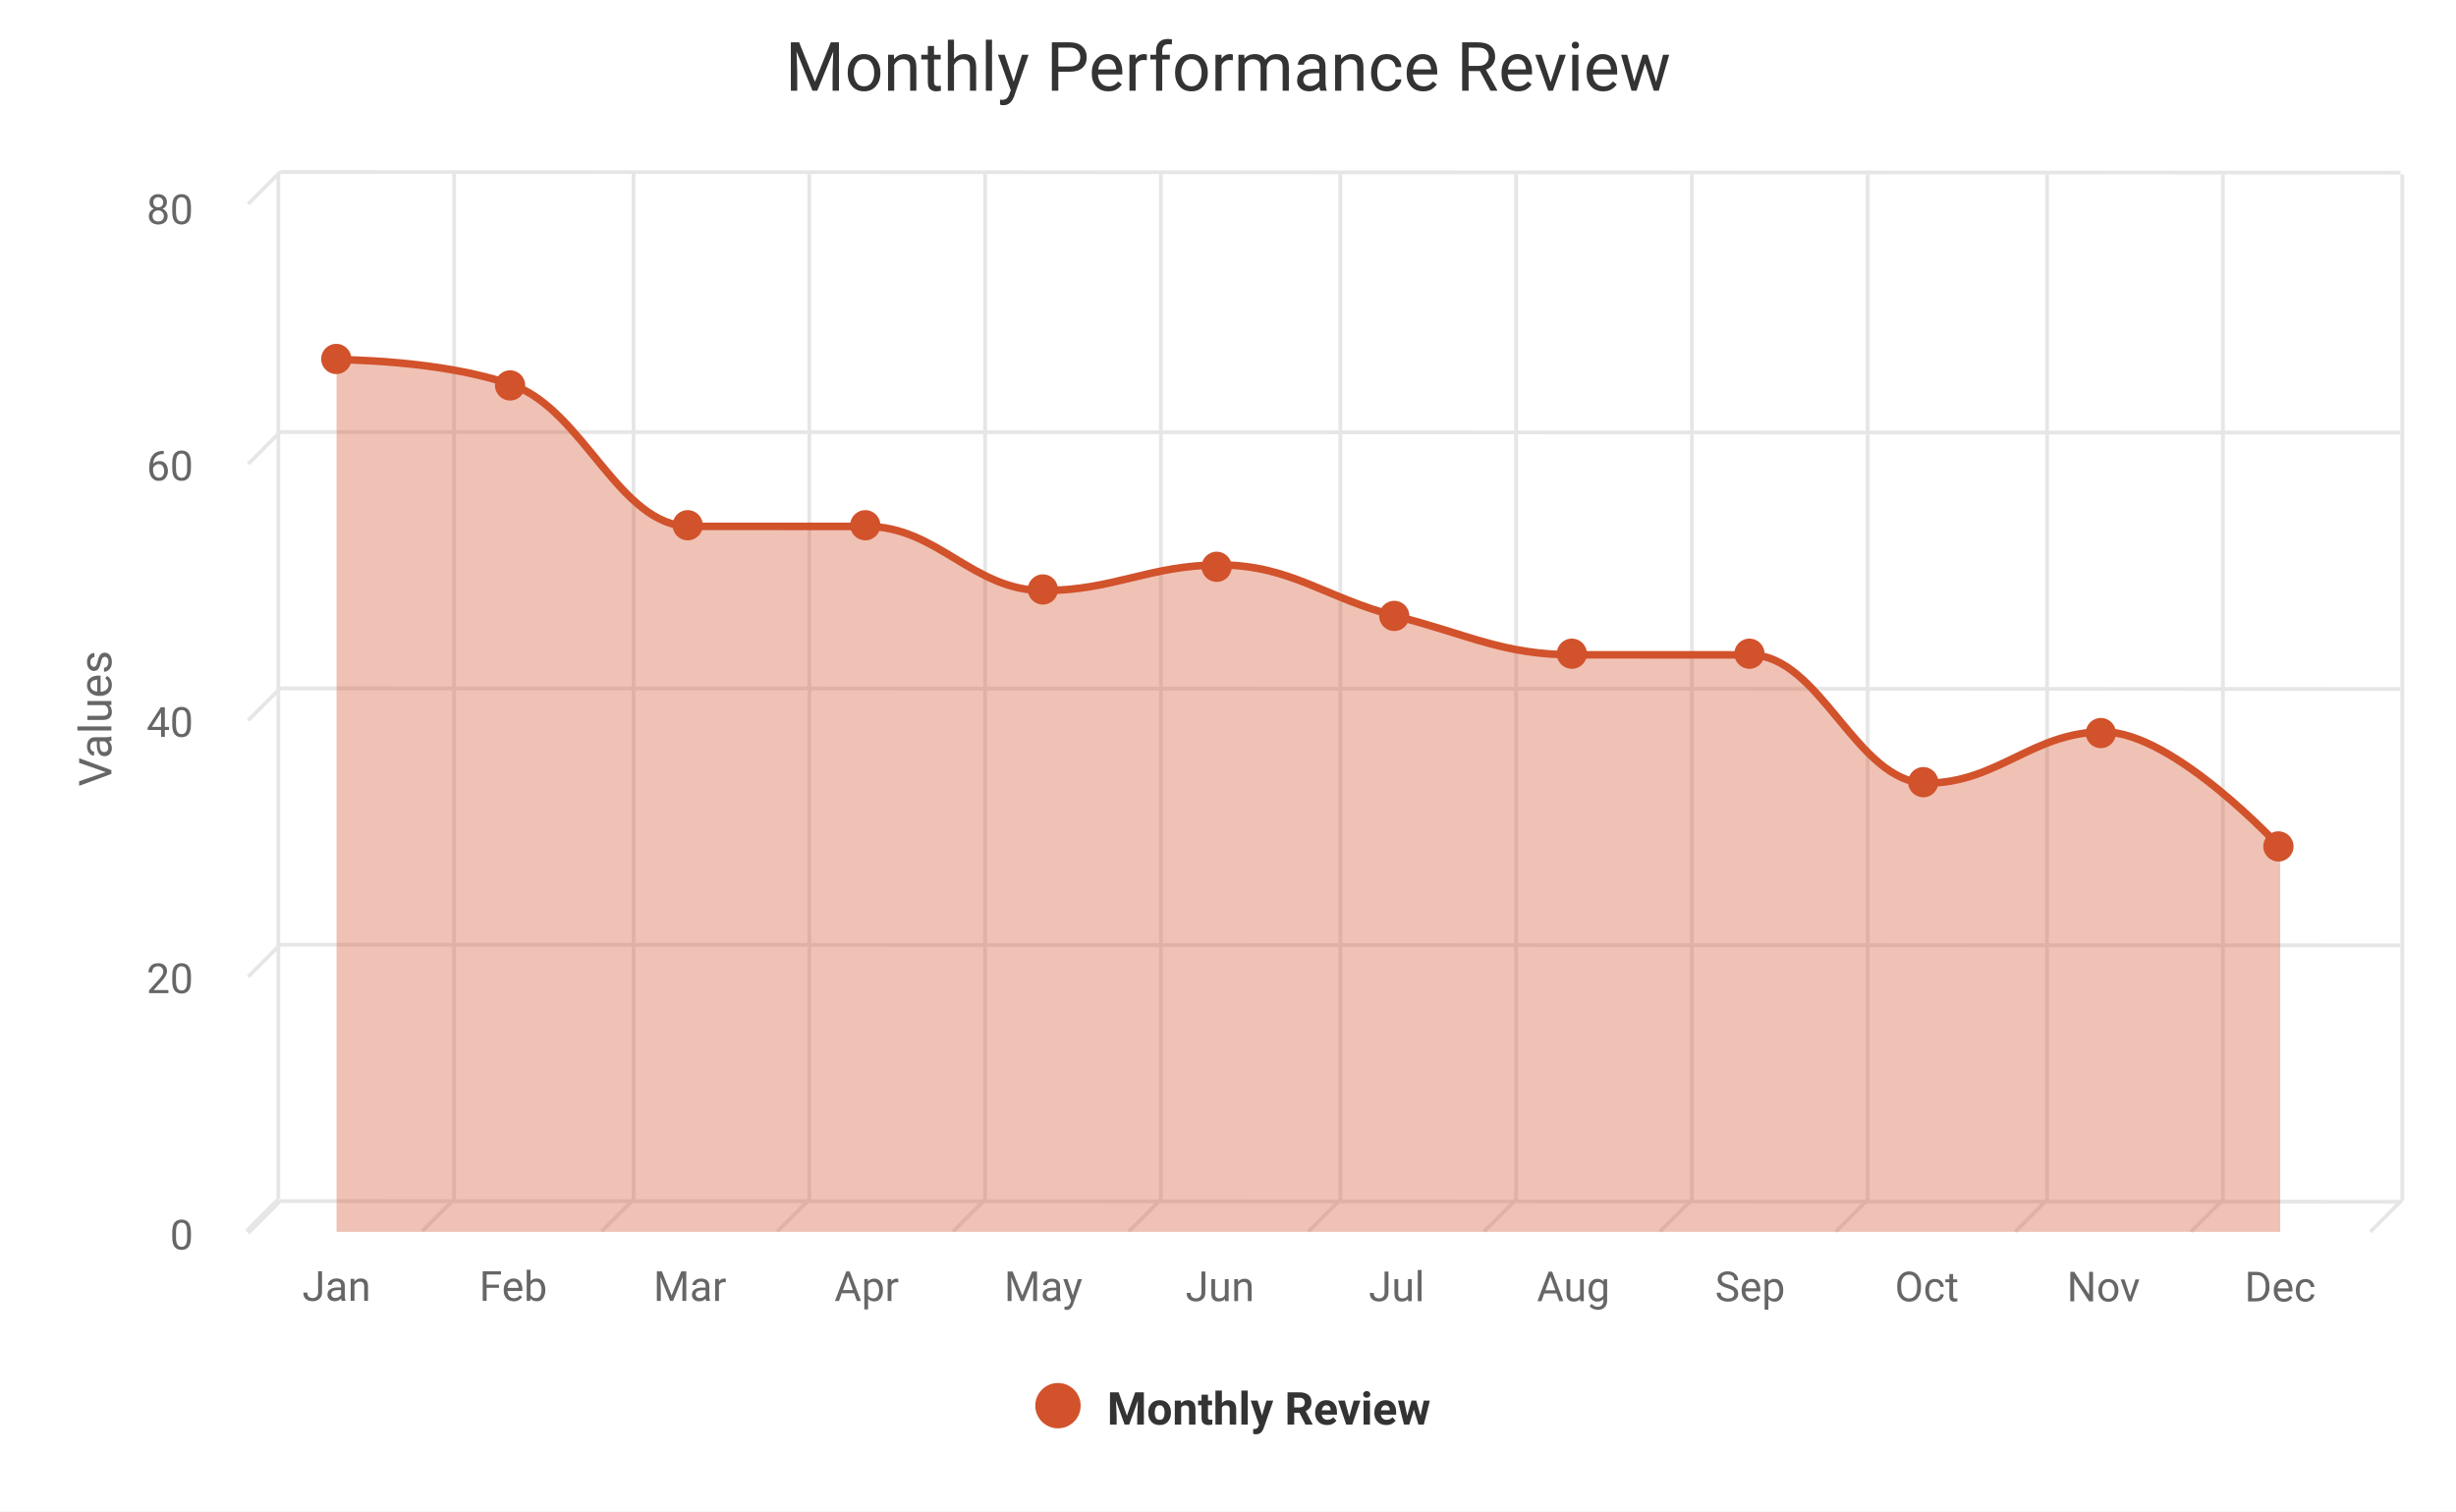
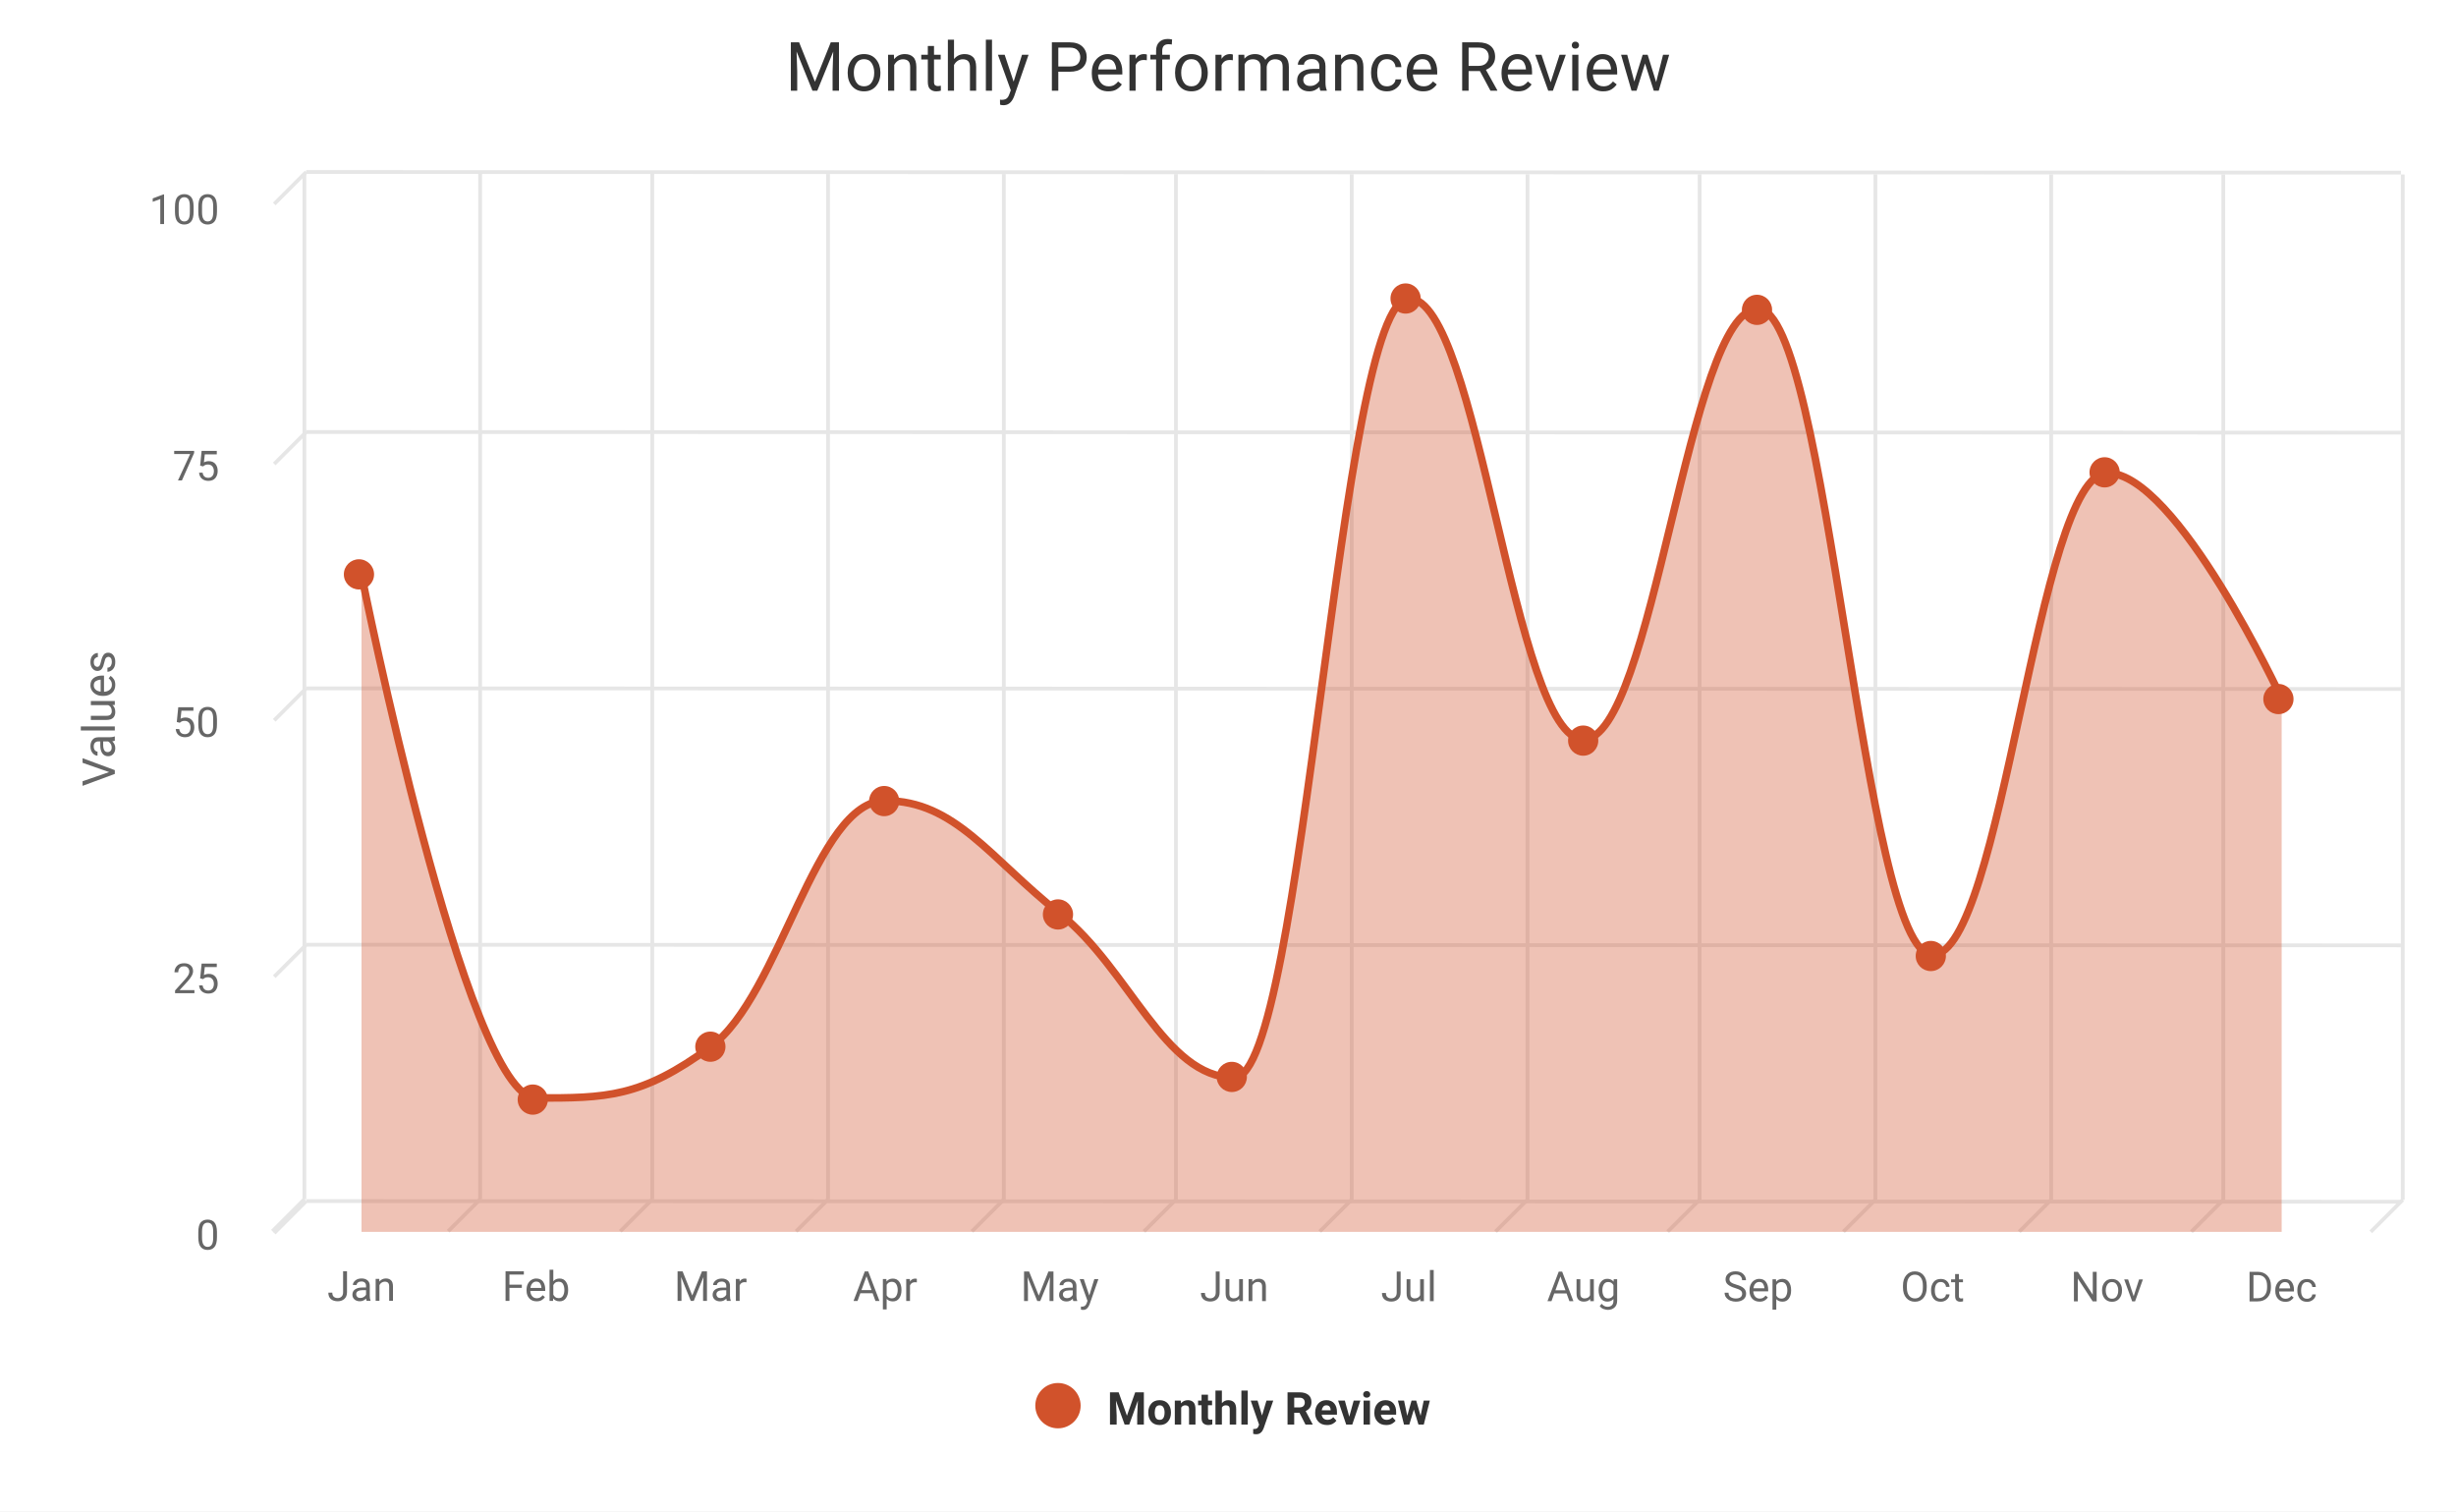
<svg xmlns="http://www.w3.org/2000/svg" version="1.1" class="highcharts-root" style="font-family: Roboto; font-size: 12px;" width="650" height="400" viewBox="0 0 650 400" aria-label="Interactive chart" aria-hidden="false">
  <defs aria-hidden="true">
-     <clipPath id="highcharts-rqmbkfw-3518-">
+     <clipPath id="highcharts-jren4wh-378-">
      <rect x="0" y="0" width="650" height="400" fill="none" />
    </clipPath>
-     <clipPath id="highcharts-rqmbkfw-3531-">
+     <clipPath id="highcharts-jren4wh-391-">
      <rect x="0" y="0" width="650" height="400" fill="none" />
    </clipPath>
  </defs>
  <rect fill="#ffffff" class="highcharts-background" x="0" y="0" width="650" height="400" rx="0" ry="0" aria-hidden="true" />
  <g stroke-linejoin="round" class="highcharts-3d-frame highcharts-3d-frame-bottom" data-z-index="-1000" aria-hidden="true">
-     <path fill="none" d="M 64.723 326.798 L 626.85 326.969 L 635.325 318.495 L 73.198 318.324 Z" visibility="hidden" />
-     <path fill="none" d="M 74.15 317.372 L 635.308 317.543 L 626.85 326 L 65.692 325.829 Z" />
-     <path fill="none" d="M 64.723 326.798 L 73.198 318.324 L 74.15 317.372 L 65.692 325.829 Z" visibility="hidden" />
-     <path fill="none" d="M 635.325 318.495 L 626.85 326.969 L 626.85 326 L 635.308 317.543 Z" />
-     <path fill="none" d="M 626.85 326.969 L 64.723 326.798 L 65.692 325.829 L 626.85 326 Z" />
-     <path fill="none" d="M 73.198 318.324 L 635.325 318.495 L 635.308 317.543 L 74.15 317.372 Z" visibility="hidden" />
+     <path fill="none" d="M 71.613 326.8 L 626.96 326.969 L 635.435 318.495 L 80.088 318.326 Z" visibility="hidden" />
+     <path fill="none" d="M 81.04 317.374 L 635.418 317.543 L 626.96 326 L 72.582 325.831 Z" />
+     <path fill="none" d="M 71.613 326.8 L 80.088 318.326 L 81.04 317.374 L 72.582 325.831 Z" visibility="hidden" />
+     <path fill="none" d="M 635.435 318.495 L 626.96 326.969 L 626.96 326 L 635.418 317.543 Z" />
+     <path fill="none" d="M 626.96 326.969 L 71.613 326.8 L 72.582 325.831 L 626.96 326 Z" />
+     <path fill="none" d="M 80.088 318.326 L 635.435 318.495 L 635.418 317.543 L 81.04 317.374 Z" visibility="hidden" />
  </g>
  <g stroke-linejoin="round" class="highcharts-3d-frame highcharts-3d-frame-left" data-z-index="-1000" aria-hidden="true">
-     <path fill="none" d="M 64.723 326.798 L 65.692 325.829 L 74.15 317.372 L 73.198 318.324 Z" visibility="hidden" />
-     <path fill="none" d="M 73.198 45.983 L 74.15 46 L 65.692 54.457 L 64.723 54.457 Z" />
-     <path fill="none" d="M 73.198 318.324 L 73.198 45.983 L 64.723 54.457 L 64.723 326.798 Z" visibility="hidden" />
-     <path fill="none" d="M 74.15 46 L 74.15 317.372 L 65.692 325.829 L 65.692 54.457 Z" />
-     <path fill="none" d="M 64.723 326.798 L 64.723 54.457 L 65.692 54.457 L 65.692 325.829 Z" />
-     <path fill="none" d="M 73.198 45.983 L 73.198 318.324 L 74.15 317.372 L 74.15 46 Z" visibility="hidden" />
+     <path fill="none" d="M 71.613 326.8 L 72.582 325.831 L 81.04 317.374 L 80.088 318.326 Z" visibility="hidden" />
+     <path fill="none" d="M 80.088 45.983 L 81.04 46 L 72.582 54.457 L 71.613 54.457 Z" />
+     <path fill="none" d="M 80.088 318.326 L 80.088 45.983 L 71.613 54.457 L 71.613 326.8 Z" visibility="hidden" />
+     <path fill="none" d="M 81.04 46 L 81.04 317.374 L 72.582 325.831 L 72.582 54.457 Z" />
+     <path fill="none" d="M 71.613 326.8 L 71.613 54.457 L 72.582 54.457 L 72.582 325.831 Z" />
+     <path fill="none" d="M 80.088 45.983 L 80.088 318.326 L 81.04 317.374 L 81.04 46 Z" visibility="hidden" />
  </g>
  <g stroke-linejoin="round" class="highcharts-3d-frame highcharts-3d-frame-back" data-z-index="-1000" aria-hidden="true">
-     <path fill="none" d="M 635.325 318.495 L 73.198 318.324 L 74.15 317.372 L 635.308 317.543 Z" visibility="hidden" />
-     <path fill="none" d="M 73.198 45.983 L 635.325 46.154 L 635.308 46.171 L 74.15 46 Z" />
-     <path fill="none" d="M 73.198 318.324 L 73.198 45.983 L 74.15 46 L 74.15 317.372 Z" visibility="hidden" />
-     <path fill="none" d="M 635.325 46.154 L 635.325 318.495 L 635.308 317.543 L 635.308 46.171 Z" />
-     <path fill="none" d="M 74.15 46 L 635.308 46.171 L 635.308 317.543 L 74.15 317.372 Z" />
-     <path fill="none" d="M 73.198 318.324 L 635.325 318.495 L 635.325 46.154 L 73.198 45.983 Z" visibility="hidden" />
+     <path fill="none" d="M 635.435 318.495 L 80.088 318.326 L 81.04 317.374 L 635.418 317.543 Z" visibility="hidden" />
+     <path fill="none" d="M 80.088 45.983 L 635.435 46.152 L 635.418 46.169 L 81.04 46 Z" />
+     <path fill="none" d="M 80.088 318.326 L 80.088 45.983 L 81.04 46 L 81.04 317.374 Z" visibility="hidden" />
+     <path fill="none" d="M 635.435 46.152 L 635.435 318.495 L 635.418 317.543 L 635.418 46.169 Z" />
+     <path fill="none" d="M 81.04 46 L 635.418 46.169 L 635.418 317.543 L 81.04 317.374 Z" />
+     <path fill="none" d="M 80.088 318.326 L 635.435 318.495 L 635.435 46.152 L 80.088 45.983 Z" visibility="hidden" />
  </g>
-   <rect fill="none" class="highcharts-plot-background" x="61" y="46" width="579" height="280" aria-hidden="true" />
+   <rect fill="none" class="highcharts-plot-background" x="68" y="46" width="572" height="280" aria-hidden="true" />
  <g class="highcharts-pane-group" data-z-index="0" aria-hidden="true" />
  <g class="highcharts-grid highcharts-xaxis-grid" data-z-index="1" aria-hidden="true">
-     <path fill="none" stroke="#e6e6e6" stroke-width="1" stroke-dasharray="none" data-z-index="1" class="highcharts-grid-line" d="M 120.187 46.014 L 120.187 317.386 M 111.728 325.843 L 120.187 317.386" opacity="1" />
-     <path fill="none" stroke="#e6e6e6" stroke-width="1" stroke-dasharray="none" data-z-index="1" class="highcharts-grid-line" d="M 167.677 46.028 L 167.677 317.4 M 159.218 325.858 L 167.677 317.4" opacity="1" />
-     <path fill="none" stroke="#e6e6e6" stroke-width="1" stroke-dasharray="none" data-z-index="1" class="highcharts-grid-line" d="M 214.197 46.043 L 214.197 317.414 M 205.739 325.872 L 214.197 317.414" opacity="1" />
-     <path fill="none" stroke="#e6e6e6" stroke-width="1" stroke-dasharray="none" data-z-index="1" class="highcharts-grid-line" d="M 260.718 46.057 L 260.718 317.429 M 252.26 325.886 L 260.718 317.429" opacity="1" />
-     <path fill="none" stroke="#e6e6e6" stroke-width="1" stroke-dasharray="none" data-z-index="1" class="highcharts-grid-line" d="M 307.239 46.071 L 307.239 317.443 M 298.781 325.9 L 307.239 317.443" opacity="1" />
-     <path fill="none" stroke="#e6e6e6" stroke-width="1" stroke-dasharray="none" data-z-index="1" class="highcharts-grid-line" d="M 354.729 46.085 L 354.729 317.457 M 346.271 325.915 L 354.729 317.457" opacity="1" />
-     <path fill="none" stroke="#e6e6e6" stroke-width="1" stroke-dasharray="none" data-z-index="1" class="highcharts-grid-line" d="M 401.25 46.1 L 401.25 317.471 M 392.792 325.929 L 401.25 317.471" opacity="1" />
-     <path fill="none" stroke="#e6e6e6" stroke-width="1" stroke-dasharray="none" data-z-index="1" class="highcharts-grid-line" d="M 447.771 46.114 L 447.771 317.486 M 439.312 325.943 L 447.771 317.486" opacity="1" />
-     <path fill="none" stroke="#e6e6e6" stroke-width="1" stroke-dasharray="none" data-z-index="1" class="highcharts-grid-line" d="M 494.292 46.128 L 494.292 317.5 M 485.833 325.957 L 494.292 317.5" opacity="1" />
-     <path fill="none" stroke="#e6e6e6" stroke-width="1" stroke-dasharray="none" data-z-index="1" class="highcharts-grid-line" d="M 541.782 46.142 L 541.782 317.514 M 533.323 325.972 L 541.782 317.514" opacity="1" />
-     <path fill="none" stroke="#e6e6e6" stroke-width="1" stroke-dasharray="none" data-z-index="1" class="highcharts-grid-line" d="M 588.303 46.157 L 588.303 317.528 M 579.844 325.986 L 588.303 317.528" opacity="1" />
-     <path fill="none" stroke="#e6e6e6" stroke-width="1" stroke-dasharray="none" data-z-index="1" class="highcharts-grid-line" d="M 635.793 46.171 L 635.793 317.543 M 627.334 326 L 635.793 317.543" opacity="1" />
-     <path fill="none" stroke="#e6e6e6" stroke-width="1" stroke-dasharray="none" data-z-index="1" class="highcharts-grid-line" d="M 73.666 46 L 73.666 317.372 M 65.207 325.829 L 73.666 317.372" opacity="1" />
+     <path fill="none" stroke="#e6e6e6" stroke-width="1" stroke-dasharray="none" data-z-index="1" class="highcharts-grid-line" d="M 127.077 46.014 L 127.077 317.388 M 118.618 325.845 L 127.077 317.388" opacity="1" />
+     <path fill="none" stroke="#e6e6e6" stroke-width="1" stroke-dasharray="none" data-z-index="1" class="highcharts-grid-line" d="M 172.629 46.028 L 172.629 317.402 M 164.17 325.859 L 172.629 317.402" opacity="1" />
+     <path fill="none" stroke="#e6e6e6" stroke-width="1" stroke-dasharray="none" data-z-index="1" class="highcharts-grid-line" d="M 219.15 46.042 L 219.15 317.416 M 210.692 325.873 L 219.15 317.416" opacity="1" />
+     <path fill="none" stroke="#e6e6e6" stroke-width="1" stroke-dasharray="none" data-z-index="1" class="highcharts-grid-line" d="M 265.671 46.056 L 265.671 317.43 M 257.213 325.887 L 265.671 317.43" opacity="1" />
+     <path fill="none" stroke="#e6e6e6" stroke-width="1" stroke-dasharray="none" data-z-index="1" class="highcharts-grid-line" d="M 311.224 46.07 L 311.224 317.444 M 302.765 325.901 L 311.224 317.444" opacity="1" />
+     <path fill="none" stroke="#e6e6e6" stroke-width="1" stroke-dasharray="none" data-z-index="1" class="highcharts-grid-line" d="M 357.745 46.084 L 357.745 317.458 M 349.286 325.915 L 357.745 317.458" opacity="1" />
+     <path fill="none" stroke="#e6e6e6" stroke-width="1" stroke-dasharray="none" data-z-index="1" class="highcharts-grid-line" d="M 404.266 46.098 L 404.266 317.472 M 395.807 325.93 L 404.266 317.472" opacity="1" />
+     <path fill="none" stroke="#e6e6e6" stroke-width="1" stroke-dasharray="none" data-z-index="1" class="highcharts-grid-line" d="M 449.818 46.112 L 449.818 317.486 M 441.359 325.943 L 449.818 317.486" opacity="1" />
+     <path fill="none" stroke="#e6e6e6" stroke-width="1" stroke-dasharray="none" data-z-index="1" class="highcharts-grid-line" d="M 496.339 46.127 L 496.339 317.5 M 487.881 325.958 L 496.339 317.5" opacity="1" />
+     <path fill="none" stroke="#e6e6e6" stroke-width="1" stroke-dasharray="none" data-z-index="1" class="highcharts-grid-line" d="M 542.86 46.141 L 542.86 317.514 M 534.402 325.972 L 542.86 317.514" opacity="1" />
+     <path fill="none" stroke="#e6e6e6" stroke-width="1" stroke-dasharray="none" data-z-index="1" class="highcharts-grid-line" d="M 588.412 46.155 L 588.412 317.528 M 579.954 325.986 L 588.412 317.528" opacity="1" />
+     <path fill="none" stroke="#e6e6e6" stroke-width="1" stroke-dasharray="none" data-z-index="1" class="highcharts-grid-line" d="M 635.903 46.169 L 635.903 317.543 M 627.444 326 L 635.903 317.543" opacity="1" />
+     <path fill="none" stroke="#e6e6e6" stroke-width="1" stroke-dasharray="none" data-z-index="1" class="highcharts-grid-line" d="M 80.556 46 L 80.556 317.374 M 72.097 325.831 L 80.556 317.374" opacity="1" />
  </g>
  <g class="highcharts-grid highcharts-zaxis-grid" data-z-index="1" aria-hidden="true" />
  <g class="highcharts-grid highcharts-yaxis-grid" data-z-index="1" aria-hidden="true">
-     <path fill="none" stroke="#e6e6e6" stroke-width="1" stroke-dasharray="none" data-z-index="1" class="highcharts-grid-line" d="M 74.15 317.856 L 635.308 318.027 M 65.692 326.314 L 74.15 317.856" opacity="1" />
-     <path fill="none" stroke="#e6e6e6" stroke-width="1" stroke-dasharray="none" data-z-index="1" class="highcharts-grid-line" d="M 74.15 250.013 L 635.308 250.184 M 65.692 258.471 L 74.15 250.013" opacity="1" />
-     <path fill="none" stroke="#e6e6e6" stroke-width="1" stroke-dasharray="none" data-z-index="1" class="highcharts-grid-line" d="M 74.15 182.17 L 635.308 182.341 M 65.692 190.628 L 74.15 182.17" opacity="1" />
-     <path fill="none" stroke="#e6e6e6" stroke-width="1" stroke-dasharray="none" data-z-index="1" class="highcharts-grid-line" d="M 74.15 114.328 L 635.308 114.498 M 65.692 122.785 L 74.15 114.328" opacity="1" />
-     <path fill="none" stroke="#e6e6e6" stroke-width="1" stroke-dasharray="none" data-z-index="1" class="highcharts-grid-line" d="M 74.15 45.515 L 635.308 45.686 M 65.692 53.973 L 74.15 45.515" opacity="1" />
+     <path fill="none" stroke="#e6e6e6" stroke-width="1" stroke-dasharray="none" data-z-index="1" class="highcharts-grid-line" d="M 81.04 317.858 L 635.418 318.027 M 72.582 326.316 L 81.04 317.858" opacity="1" />
+     <path fill="none" stroke="#e6e6e6" stroke-width="1" stroke-dasharray="none" data-z-index="1" class="highcharts-grid-line" d="M 81.04 250.015 L 635.418 250.184 M 72.582 258.472 L 81.04 250.015" opacity="1" />
+     <path fill="none" stroke="#e6e6e6" stroke-width="1" stroke-dasharray="none" data-z-index="1" class="highcharts-grid-line" d="M 81.04 182.171 L 635.418 182.34 M 72.582 190.629 L 81.04 182.171" opacity="1" />
+     <path fill="none" stroke="#e6e6e6" stroke-width="1" stroke-dasharray="none" data-z-index="1" class="highcharts-grid-line" d="M 81.04 114.328 L 635.418 114.497 M 72.582 122.785 L 81.04 114.328" opacity="1" />
+     <path fill="none" stroke="#e6e6e6" stroke-width="1" stroke-dasharray="none" data-z-index="1" class="highcharts-grid-line" d="M 81.04 45.515 L 635.418 45.684 M 72.582 53.973 L 81.04 45.515" opacity="1" />
  </g>
-   <rect fill="none" class="highcharts-plot-border" data-z-index="1" x="61" y="46" width="579" height="280" aria-hidden="true" />
+   <rect fill="none" class="highcharts-plot-border" data-z-index="1" x="68" y="46" width="572" height="280" aria-hidden="true" />
  <g class="highcharts-axis highcharts-xaxis" data-z-index="2" aria-hidden="true">
    <path fill="none" class="highcharts-axis-line" stroke="#ccd6eb" stroke-width="1" data-z-index="7" d="M 0 0" />
  </g>
  <g class="highcharts-axis highcharts-zaxis" data-z-index="2" aria-hidden="true">
    <path fill="none" class="highcharts-axis-line" data-z-index="7" d="M 0 0" />
  </g>
  <g class="highcharts-axis highcharts-yaxis" data-z-index="2" aria-hidden="true">
-     <text x="29.478" data-z-index="7" text-anchor="middle" transform="translate(0,0) rotate(270 29.47804 190.1432)" class="highcharts-axis-title" style="color: rgb(102, 102, 102); fill: rgb(102, 102, 102);" y="190.143" z="12.637">Values</text>
+     <text x="30.385" data-z-index="7" text-anchor="middle" transform="translate(0,0) rotate(270 30.3852 190.1442)" class="highcharts-axis-title" style="color: rgb(102, 102, 102); fill: rgb(102, 102, 102);" y="190.144" z="12.577">Values</text>
    <path fill="none" class="highcharts-axis-line" data-z-index="7" d="M 0 0" />
  </g>
  <g class="highcharts-series-group" data-z-index="3" aria-hidden="false">
-     <g class="highcharts-series highcharts-series-0 highcharts-areaspline-series" data-z-index="0.1" opacity="1" transform="translate(61,46) scale(1 1)" clip-path="url(#highcharts-rqmbkfw-3531-)" aria-hidden="true">
-       <path fill="rgb(209,82,43)" fill-opacity="0.35" d="M 28.073 49.17 C 28.073 49.17 56.131 49.17 74.836 55.969 C 93.542 62.767 102.894 93.282 121.6 93.297 C 140.305 93.311 149.658 93.297 168.363 93.311 C 187.068 93.325 196.421 110.286 215.126 110.286 C 233.831 110.286 243.184 103.516 261.889 103.516 C 280.594 103.516 289.947 112.344 308.652 117.099 C 327.358 121.853 336.71 127.275 355.415 127.289 C 374.121 127.304 383.473 127.289 402.179 127.304 C 420.884 127.318 430.237 161.239 448.942 161.239 C 467.647 161.239 477 147.685 495.705 147.685 C 514.41 147.685 542.468 178.228 542.468 178.228 L 542.468 280 C 542.468 280 514.41 280 495.705 280 C 477 280 467.647 280 448.942 280 C 430.237 280 420.884 280 402.179 280 C 383.473 280 374.121 280 355.415 280 C 336.71 280 327.358 280 308.652 280 C 289.947 280 280.594 280 261.889 280 C 243.184 280 233.831 280 215.126 280 C 196.421 280 187.068 280 168.363 280 C 149.658 280 140.305 280 121.6 280 C 102.894 280 93.542 280 74.836 280 C 56.131 280 28.073 280 28.073 280 Z" class="highcharts-area" data-z-index="0" />
-       <path fill="none" d="M 28.073 49.17 C 28.073 49.17 56.131 49.17 74.836 55.969 C 93.542 62.767 102.894 93.282 121.6 93.297 C 140.305 93.311 149.658 93.297 168.363 93.311 C 187.068 93.325 196.421 110.286 215.126 110.286 C 233.831 110.286 243.184 103.516 261.889 103.516 C 280.594 103.516 289.947 112.344 308.652 117.099 C 327.358 121.853 336.71 127.275 355.415 127.289 C 374.121 127.304 383.473 127.289 402.179 127.304 C 420.884 127.318 430.237 161.239 448.942 161.239 C 467.647 161.239 477 147.685 495.705 147.685 C 514.41 147.685 542.468 178.228 542.468 178.228" class="highcharts-graph" data-z-index="1" stroke="#d1522b" stroke-width="2" stroke-linejoin="round" stroke-linecap="round" />
+     <g class="highcharts-series highcharts-series-0 highcharts-areaspline-series" data-z-index="0.1" opacity="1" transform="translate(68,46) scale(1 1)" clip-path="url(#highcharts-jren4wh-391-)" aria-hidden="true">
+       <path fill="rgb(209,82,43)" fill-opacity="0.35" d="M 27.681 106.159 C 27.681 106.159 55.4 244.574 73.879 244.574 C 92.358 244.574 101.598 244.574 120.077 231.019 C 138.556 217.464 147.796 165.903 166.275 165.903 C 184.755 165.903 193.994 181.109 212.473 195.769 C 230.953 210.428 240.192 239.202 258.672 239.202 C 277.151 239.202 286.39 32.972 304.87 32.972 C 323.349 32.972 332.589 149.677 351.068 149.677 C 369.547 149.677 378.787 35.714 397.266 35.714 C 415.745 35.714 424.985 206.694 443.464 206.694 C 461.943 206.694 471.183 79.162 489.662 79.162 C 508.142 79.162 535.861 138.879 535.861 138.879 L 535.861 280 C 535.861 280 508.142 280 489.662 280 C 471.183 280 461.943 280 443.464 280 C 424.985 280 415.745 280 397.266 280 C 378.787 280 369.547 280 351.068 280 C 332.589 280 323.349 280 304.87 280 C 286.39 280 277.151 280 258.672 280 C 240.192 280 230.953 280 212.473 280 C 193.994 280 184.755 280 166.275 280 C 147.796 280 138.556 280 120.077 280 C 101.598 280 92.358 280 73.879 280 C 55.4 280 27.681 280 27.681 280 Z" class="highcharts-area" data-z-index="0" />
+       <path fill="none" d="M 27.681 106.159 C 27.681 106.159 55.4 244.574 73.879 244.574 C 92.358 244.574 101.598 244.574 120.077 231.019 C 138.556 217.464 147.796 165.903 166.275 165.903 C 184.755 165.903 193.994 181.109 212.473 195.769 C 230.953 210.428 240.192 239.202 258.672 239.202 C 277.151 239.202 286.39 32.972 304.87 32.972 C 323.349 32.972 332.589 149.677 351.068 149.677 C 369.547 149.677 378.787 35.714 397.266 35.714 C 415.745 35.714 424.985 206.694 443.464 206.694 C 461.943 206.694 471.183 79.162 489.662 79.162 C 508.142 79.162 535.861 138.879 535.861 138.879" class="highcharts-graph" data-z-index="1" stroke="#d1522b" stroke-width="2" stroke-linejoin="round" stroke-linecap="round" />
    </g>
-     <g class="highcharts-markers highcharts-series-0 highcharts-areaspline-series" data-z-index="0.1" opacity="1" transform="translate(61,46) scale(1 1)" clip-path="none" aria-hidden="false">
-       <path fill="#d1522b" d="M 28 53 A 4 4 0 1 1 28.004 53 Z" opacity="1" class="highcharts-point" tabindex="-1" role="img" aria-label="Jan, 68 units. Monthly Review." style="outline: none;" />
-       <path fill="#d1522b" d="M 74 60 A 4 4 0 1 1 74.004 60 Z" opacity="1" class="highcharts-point" tabindex="-1" role="img" aria-label="Feb, 66 units. Monthly Review." style="outline: none;" />
-       <path fill="#d1522b" d="M 121 97 A 4 4 0 1 1 121.004 97 Z" opacity="1" class="highcharts-point" tabindex="-1" role="img" aria-label="Mar, 55 units. Monthly Review." style="outline: none;" />
-       <path fill="#d1522b" d="M 168 97 A 4 4 0 1 1 168.004 97 Z" opacity="1" class="highcharts-point" tabindex="-1" role="img" aria-label="Apr, 55 units. Monthly Review." style="outline: none;" />
-       <path fill="#d1522b" d="M 215 114 A 4 4 0 1 1 215.004 114 Z" opacity="1" class="highcharts-point" tabindex="-1" role="img" aria-label="May, 50 units. Monthly Review." style="outline: none;" />
-       <path fill="#d1522b" d="M 261 108 A 4 4 0 1 1 261.004 108 Z" opacity="1" class="highcharts-point" tabindex="-1" role="img" aria-label="Jun, 52 units. Monthly Review." style="outline: none;" />
-       <path fill="#d1522b" d="M 308 121 A 4 4 0 1 1 308.004 121 Z" opacity="1" class="highcharts-point" tabindex="-1" role="img" aria-label="Jul, 48 units. Monthly Review." style="outline: none;" />
-       <path fill="#d1522b" d="M 355 131 A 4 4 0 1 1 355.004 131 Z" opacity="1" class="highcharts-point" tabindex="-1" role="img" aria-label="Aug, 45 units. Monthly Review." style="outline: none;" />
-       <path fill="#d1522b" d="M 402 131 A 4 4 0 1 1 402.004 131 Z" opacity="1" class="highcharts-point" tabindex="-1" role="img" aria-label="Sep, 45 units. Monthly Review." style="outline: none;" />
-       <path fill="#d1522b" d="M 448 165 A 4 4 0 1 1 448.004 165 Z" opacity="1" class="highcharts-point" tabindex="-1" role="img" aria-label="Oct, 35 units. Monthly Review." style="outline: none;" />
-       <path fill="#d1522b" d="M 495 152 A 4 4 0 1 1 495.004 152 Z" opacity="1" class="highcharts-point" tabindex="-1" role="img" aria-label="Nov, 39 units. Monthly Review." style="outline: none;" />
-       <path fill="#d1522b" d="M 542 182 A 4 4 0 1 1 542.004 182 Z" opacity="1" class="highcharts-point" tabindex="-1" role="img" aria-label="Dec, 30 units. Monthly Review." style="outline: none;" />
+     <g class="highcharts-markers highcharts-series-0 highcharts-areaspline-series" data-z-index="0.1" opacity="1" transform="translate(68,46) scale(1 1)" clip-path="none" aria-hidden="false">
+       <path fill="#d1522b" d="M 27 110 A 4 4 0 1 1 27.004 110 Z" opacity="1" class="highcharts-point" tabindex="-1" role="img" aria-label="Jan, 64 units. Monthly Review." style="outline: none;" />
+       <path fill="#d1522b" d="M 73 249 A 4 4 0 1 1 73.004 249 Z" opacity="1" class="highcharts-point" tabindex="-1" role="img" aria-label="Feb, 13 units. Monthly Review." style="outline: none;" />
+       <path fill="#d1522b" d="M 120 235 A 4 4 0 1 1 120.004 235 Z" opacity="1" class="highcharts-point" tabindex="-1" role="img" aria-label="Mar, 18 units. Monthly Review." style="outline: none;" />
+       <path fill="#d1522b" d="M 166 170 A 4 4 0 1 1 166.004 170 Z" opacity="1" class="highcharts-point" tabindex="-1" role="img" aria-label="Apr, 42 units. Monthly Review." style="outline: none;" />
+       <path fill="#d1522b" d="M 212 200 A 4 4 0 1 1 212.004 200 Z" opacity="1" class="highcharts-point" tabindex="-1" role="img" aria-label="May, 31 units. Monthly Review." style="outline: none;" />
+       <path fill="#d1522b" d="M 258 243 A 4 4 0 1 1 258.004 243 Z" opacity="1" class="highcharts-point" tabindex="-1" role="img" aria-label="Jun, 15 units. Monthly Review." style="outline: none;" />
+       <path fill="#d1522b" d="M 304 37 A 4 4 0 1 1 304.004 37 Z" opacity="1" class="highcharts-point" tabindex="-1" role="img" aria-label="Jul, 91 units. Monthly Review." style="outline: none;" />
+       <path fill="#d1522b" d="M 351 154 A 4 4 0 1 1 351.004 154 Z" opacity="1" class="highcharts-point" tabindex="-1" role="img" aria-label="Aug, 48 units. Monthly Review." style="outline: none;" />
+       <path fill="#d1522b" d="M 397 40 A 4 4 0 1 1 397.004 40 Z" opacity="1" class="highcharts-point" tabindex="-1" role="img" aria-label="Sep, 90 units. Monthly Review." style="outline: none;" />
+       <path fill="#d1522b" d="M 443 211 A 4 4 0 1 1 443.004 211 Z" opacity="1" class="highcharts-point" tabindex="-1" role="img" aria-label="Oct, 27 units. Monthly Review." style="outline: none;" />
+       <path fill="#d1522b" d="M 489 83 A 4 4 0 1 1 489.004 83 Z" opacity="1" class="highcharts-point" tabindex="-1" role="img" aria-label="Nov, 74 units. Monthly Review." style="outline: none;" />
+       <path fill="#d1522b" d="M 535 143 A 4 4 0 1 1 535.004 143 Z" opacity="1" class="highcharts-point" tabindex="-1" role="img" aria-label="Dec, 52 units. Monthly Review." style="outline: none;" />
    </g>
  </g>
  <text x="325" text-anchor="middle" class="highcharts-title" data-z-index="4" style="color: rgb(51, 51, 51); font-size: 18px; fill: rgb(51, 51, 51);" y="24" aria-hidden="true">Monthly Performance Review</text>
  <text x="325" text-anchor="middle" class="highcharts-subtitle" data-z-index="4" style="color: rgb(102, 102, 102); fill: rgb(102, 102, 102);" y="45" aria-hidden="true" />
  <text x="10" text-anchor="start" class="highcharts-caption" data-z-index="4" style="color: rgb(102, 102, 102); fill: rgb(102, 102, 102);" y="397" aria-hidden="true" />
  <g class="highcharts-legend highcharts-no-tooltip" data-z-index="7" transform="translate(264,359)" aria-hidden="true">
    <rect fill="none" class="highcharts-legend-box" rx="0" ry="0" x="0" y="0" width="121" height="26" />
    <g data-z-index="1">
      <g>
        <g class="highcharts-legend-item highcharts-areaspline-series highcharts-color-undefined highcharts-series-0" data-z-index="1" transform="translate(8,3)">
          <text x="21" text-anchor="start" data-z-index="2" y="15" style="color: rgb(51, 51, 51); cursor: pointer; font-size: 12px; font-weight: bold; fill: rgb(51, 51, 51);">Monthly Review</text>
          <rect x="2" y="4" width="12" height="12" fill="#d1522b" rx="6" ry="6" class="highcharts-point" data-z-index="3" />
        </g>
      </g>
    </g>
  </g>
  <g class="highcharts-axis-labels highcharts-xaxis-labels" data-z-index="7" aria-hidden="true">
-     <text x="89.073" style="color: rgb(102, 102, 102); cursor: default; font-size: 11px; fill: rgb(102, 102, 102);" text-anchor="middle" transform="translate(0,0)" y="344.253" z="14.598" opacity="1">Jan</text>
-     <text x="135.836" style="color: rgb(102, 102, 102); cursor: default; font-size: 11px; fill: rgb(102, 102, 102);" text-anchor="middle" transform="translate(0,0)" y="344.268" z="13.782" opacity="1">Feb</text>
-     <text x="182.6" style="color: rgb(102, 102, 102); cursor: default; font-size: 11px; fill: rgb(102, 102, 102);" text-anchor="middle" transform="translate(0,0)" y="344.282" z="12.966" opacity="1">Mar</text>
-     <text x="229.363" style="color: rgb(102, 102, 102); cursor: default; font-size: 11px; fill: rgb(102, 102, 102);" text-anchor="middle" transform="translate(0,0)" y="344.296" z="12.149" opacity="1">Apr</text>
-     <text x="276.126" style="color: rgb(102, 102, 102); cursor: default; font-size: 11px; fill: rgb(102, 102, 102);" text-anchor="middle" transform="translate(0,0)" y="344.31" z="11.333" opacity="1">May</text>
-     <text x="322.889" style="color: rgb(102, 102, 102); cursor: default; font-size: 11px; fill: rgb(102, 102, 102);" text-anchor="middle" transform="translate(0,0)" y="344.325" z="10.517" opacity="1">Jun</text>
-     <text x="369.652" style="color: rgb(102, 102, 102); cursor: default; font-size: 11px; fill: rgb(102, 102, 102);" text-anchor="middle" transform="translate(0,0)" y="344.339" z="9.701" opacity="1">Jul</text>
-     <text x="416.415" style="color: rgb(102, 102, 102); cursor: default; font-size: 11px; fill: rgb(102, 102, 102);" text-anchor="middle" transform="translate(0,0)" y="344.353" z="8.885" opacity="1">Aug</text>
-     <text x="463.179" style="color: rgb(102, 102, 102); cursor: default; font-size: 11px; fill: rgb(102, 102, 102);" text-anchor="middle" transform="translate(0,0)" y="344.367" z="8.069" opacity="1">Sep</text>
-     <text x="509.942" style="color: rgb(102, 102, 102); cursor: default; font-size: 11px; fill: rgb(102, 102, 102);" text-anchor="middle" transform="translate(0,0)" y="344.382" z="7.253" opacity="1">Oct</text>
-     <text x="556.705" style="color: rgb(102, 102, 102); cursor: default; font-size: 11px; fill: rgb(102, 102, 102);" text-anchor="middle" transform="translate(0,0)" y="344.396" z="6.437" opacity="1">Nov</text>
-     <text x="603.468" style="color: rgb(102, 102, 102); cursor: default; font-size: 11px; fill: rgb(102, 102, 102);" text-anchor="middle" transform="translate(0,0)" y="344.41" z="5.62" opacity="1">Dec</text>
+     <text x="95.681" style="color: rgb(102, 102, 102); cursor: default; font-size: 11px; fill: rgb(102, 102, 102);" text-anchor="middle" transform="translate(0,0)" y="344.256" z="14.542" opacity="1">Jan</text>
+     <text x="141.879" style="color: rgb(102, 102, 102); cursor: default; font-size: 11px; fill: rgb(102, 102, 102);" text-anchor="middle" transform="translate(0,0)" y="344.27" z="13.736" opacity="1">Feb</text>
+     <text x="188.077" style="color: rgb(102, 102, 102); cursor: default; font-size: 11px; fill: rgb(102, 102, 102);" text-anchor="middle" transform="translate(0,0)" y="344.284" z="12.929" opacity="1">Mar</text>
+     <text x="234.275" style="color: rgb(102, 102, 102); cursor: default; font-size: 11px; fill: rgb(102, 102, 102);" text-anchor="middle" transform="translate(0,0)" y="344.298" z="12.123" opacity="1">Apr</text>
+     <text x="280.473" style="color: rgb(102, 102, 102); cursor: default; font-size: 11px; fill: rgb(102, 102, 102);" text-anchor="middle" transform="translate(0,0)" y="344.312" z="11.317" opacity="1">May</text>
+     <text x="326.672" style="color: rgb(102, 102, 102); cursor: default; font-size: 11px; fill: rgb(102, 102, 102);" text-anchor="middle" transform="translate(0,0)" y="344.326" z="10.51" opacity="1">Jun</text>
+     <text x="372.87" style="color: rgb(102, 102, 102); cursor: default; font-size: 11px; fill: rgb(102, 102, 102);" text-anchor="middle" transform="translate(0,0)" y="344.34" z="9.704" opacity="1">Jul</text>
+     <text x="419.068" style="color: rgb(102, 102, 102); cursor: default; font-size: 11px; fill: rgb(102, 102, 102);" text-anchor="middle" transform="translate(0,0)" y="344.354" z="8.898" opacity="1">Aug</text>
+     <text x="465.266" style="color: rgb(102, 102, 102); cursor: default; font-size: 11px; fill: rgb(102, 102, 102);" text-anchor="middle" transform="translate(0,0)" y="344.368" z="8.092" opacity="1">Sep</text>
+     <text x="511.464" style="color: rgb(102, 102, 102); cursor: default; font-size: 11px; fill: rgb(102, 102, 102);" text-anchor="middle" transform="translate(0,0)" y="344.382" z="7.285" opacity="1">Oct</text>
+     <text x="557.662" style="color: rgb(102, 102, 102); cursor: default; font-size: 11px; fill: rgb(102, 102, 102);" text-anchor="middle" transform="translate(0,0)" y="344.396" z="6.479" opacity="1">Nov</text>
+     <text x="603.861" style="color: rgb(102, 102, 102); cursor: default; font-size: 11px; fill: rgb(102, 102, 102);" text-anchor="middle" transform="translate(0,0)" y="344.41" z="5.673" opacity="1">Dec</text>
  </g>
  <g class="highcharts-axis-labels highcharts-zaxis-labels" data-z-index="7" aria-hidden="true" />
  <g class="highcharts-axis-labels highcharts-yaxis-labels" data-z-index="7" aria-hidden="true">
-     <text x="51.152" style="color: rgb(102, 102, 102); cursor: default; font-size: 11px; fill: rgb(102, 102, 102);" text-anchor="end" transform="translate(0,0)" y="330.675" z="15.09" opacity="1">0</text>
-     <text x="51.152" style="color: rgb(102, 102, 102); cursor: default; font-size: 11px; fill: rgb(102, 102, 102);" text-anchor="end" transform="translate(0,0)" y="262.832" z="13.906" opacity="1">20</text>
-     <text x="51.152" text-anchor="end" transform="translate(0,0)" style="color: rgb(102, 102, 102); cursor: default; font-size: 11px; fill: rgb(102, 102, 102);" y="194.989" z="12.722" opacity="1">40</text>
-     <text x="51.152" text-anchor="end" transform="translate(0,0)" style="color: rgb(102, 102, 102); cursor: default; font-size: 11px; fill: rgb(102, 102, 102);" y="127.146" z="11.538" opacity="1">60</text>
-     <text x="51.152" text-anchor="end" transform="translate(0,0)" style="color: rgb(102, 102, 102); cursor: default; font-size: 11px; fill: rgb(102, 102, 102);" y="59.303" z="10.354" opacity="1">80</text>
+     <text x="58.042" style="color: rgb(102, 102, 102); cursor: default; font-size: 11px; fill: rgb(102, 102, 102);" text-anchor="end" transform="translate(0,0)" y="330.677" z="15.03" opacity="1">0</text>
+     <text x="58.042" style="color: rgb(102, 102, 102); cursor: default; font-size: 11px; fill: rgb(102, 102, 102);" text-anchor="end" transform="translate(0,0)" y="262.834" z="13.845" opacity="1">25</text>
+     <text x="58.042" style="color: rgb(102, 102, 102); cursor: default; font-size: 11px; fill: rgb(102, 102, 102);" text-anchor="end" transform="translate(0,0)" y="194.99" z="12.661" opacity="1">50</text>
+     <text x="58.042" style="color: rgb(102, 102, 102); cursor: default; font-size: 11px; fill: rgb(102, 102, 102);" text-anchor="end" transform="translate(0,0)" y="127.147" z="11.477" opacity="1">75</text>
+     <text x="58.042" style="color: rgb(102, 102, 102); cursor: default; font-size: 11px; fill: rgb(102, 102, 102);" text-anchor="end" transform="translate(0,0)" y="59.303" z="10.293" opacity="1">100</text>
  </g>
  <g stroke-linejoin="round" class="highcharts-3d-frame highcharts-3d-frame-top" data-z-index="1000" aria-hidden="true">
-     <path fill="none" d="M 73.198 45.983 L 635.325 46.154 L 626.85 54.628 L 64.723 54.457 Z" visibility="hidden" />
-     <path fill="none" d="M 65.692 54.457 L 626.85 54.628 L 635.308 46.171 L 74.15 46 Z" visibility="hidden" />
-     <path fill="none" d="M 73.198 45.983 L 64.723 54.457 L 65.692 54.457 L 74.15 46 Z" visibility="hidden" />
-     <path fill="none" d="M 626.85 54.628 L 635.325 46.154 L 635.308 46.171 L 626.85 54.628 Z" visibility="hidden" />
-     <path fill="none" d="M 64.723 54.457 L 626.85 54.628 L 626.85 54.628 L 65.692 54.457 Z" visibility="hidden" />
-     <path fill="none" d="M 635.325 46.154 L 73.198 45.983 L 74.15 46 L 635.308 46.171 Z" visibility="hidden" />
+     <path fill="none" d="M 80.088 45.983 L 635.435 46.152 L 626.96 54.626 L 71.613 54.457 Z" visibility="hidden" />
+     <path fill="none" d="M 72.582 54.457 L 626.96 54.626 L 635.418 46.169 L 81.04 46 Z" visibility="hidden" />
+     <path fill="none" d="M 80.088 45.983 L 71.613 54.457 L 72.582 54.457 L 81.04 46 Z" visibility="hidden" />
+     <path fill="none" d="M 626.96 54.626 L 635.435 46.152 L 635.418 46.169 L 626.96 54.626 Z" visibility="hidden" />
+     <path fill="none" d="M 71.613 54.457 L 626.96 54.626 L 626.96 54.626 L 72.582 54.457 Z" visibility="hidden" />
+     <path fill="none" d="M 635.435 46.152 L 80.088 45.983 L 81.04 46 L 635.418 46.169 Z" visibility="hidden" />
  </g>
  <g stroke-linejoin="round" class="highcharts-3d-frame highcharts-3d-frame-right" data-z-index="1000" aria-hidden="true">
-     <path fill="none" d="M 635.325 318.495 L 635.308 317.543 L 626.85 326 L 626.85 326.969 Z" visibility="hidden" />
-     <path fill="none" d="M 626.85 54.628 L 626.85 54.628 L 635.308 46.171 L 635.325 46.154 Z" visibility="hidden" />
-     <path fill="none" d="M 626.85 54.628 L 626.85 326 L 635.308 317.543 L 635.308 46.171 Z" visibility="hidden" />
-     <path fill="none" d="M 626.85 326.969 L 626.85 54.628 L 635.325 46.154 L 635.325 318.495 Z" visibility="hidden" />
-     <path fill="none" d="M 626.85 54.628 L 626.85 326.969 L 626.85 326 L 626.85 54.628 Z" visibility="hidden" />
-     <path fill="none" d="M 635.325 318.495 L 635.325 46.154 L 635.308 46.171 L 635.308 317.543 Z" visibility="hidden" />
+     <path fill="none" d="M 635.435 318.495 L 635.418 317.543 L 626.96 326 L 626.96 326.969 Z" visibility="hidden" />
+     <path fill="none" d="M 626.96 54.626 L 626.96 54.626 L 635.418 46.169 L 635.435 46.152 Z" visibility="hidden" />
+     <path fill="none" d="M 626.96 54.626 L 626.96 326 L 635.418 317.543 L 635.418 46.169 Z" visibility="hidden" />
+     <path fill="none" d="M 626.96 326.969 L 626.96 54.626 L 635.435 46.152 L 635.435 318.495 Z" visibility="hidden" />
+     <path fill="none" d="M 626.96 54.626 L 626.96 326.969 L 626.96 326 L 626.96 54.626 Z" visibility="hidden" />
+     <path fill="none" d="M 635.435 318.495 L 635.435 46.152 L 635.418 46.169 L 635.418 317.543 Z" visibility="hidden" />
  </g>
  <g stroke-linejoin="round" class="highcharts-3d-frame highcharts-3d-frame-front" data-z-index="1000" aria-hidden="true">
-     <path fill="none" d="M 64.723 326.798 L 626.85 326.969 L 626.85 326 L 65.692 325.829 Z" visibility="hidden" />
-     <path fill="none" d="M 626.85 54.628 L 64.723 54.457 L 65.692 54.457 L 626.85 54.628 Z" visibility="hidden" />
-     <path fill="none" d="M 64.723 54.457 L 64.723 326.798 L 65.692 325.829 L 65.692 54.457 Z" visibility="hidden" />
-     <path fill="none" d="M 626.85 326.969 L 626.85 54.628 L 626.85 54.628 L 626.85 326 Z" visibility="hidden" />
-     <path fill="none" d="M 626.85 54.628 L 65.692 54.457 L 65.692 325.829 L 626.85 326 Z" visibility="hidden" />
-     <path fill="none" d="M 626.85 326.969 L 64.723 326.798 L 64.723 54.457 L 626.85 54.628 Z" visibility="hidden" />
+     <path fill="none" d="M 71.613 326.8 L 626.96 326.969 L 626.96 326 L 72.582 325.831 Z" visibility="hidden" />
+     <path fill="none" d="M 626.96 54.626 L 71.613 54.457 L 72.582 54.457 L 626.96 54.626 Z" visibility="hidden" />
+     <path fill="none" d="M 71.613 54.457 L 71.613 326.8 L 72.582 325.831 L 72.582 54.457 Z" visibility="hidden" />
+     <path fill="none" d="M 626.96 326.969 L 626.96 54.626 L 626.96 54.626 L 626.96 326 Z" visibility="hidden" />
+     <path fill="none" d="M 626.96 54.626 L 72.582 54.457 L 72.582 325.831 L 626.96 326 Z" visibility="hidden" />
+     <path fill="none" d="M 626.96 326.969 L 71.613 326.8 L 71.613 54.457 L 626.96 54.626 Z" visibility="hidden" />
  </g>
</svg>
